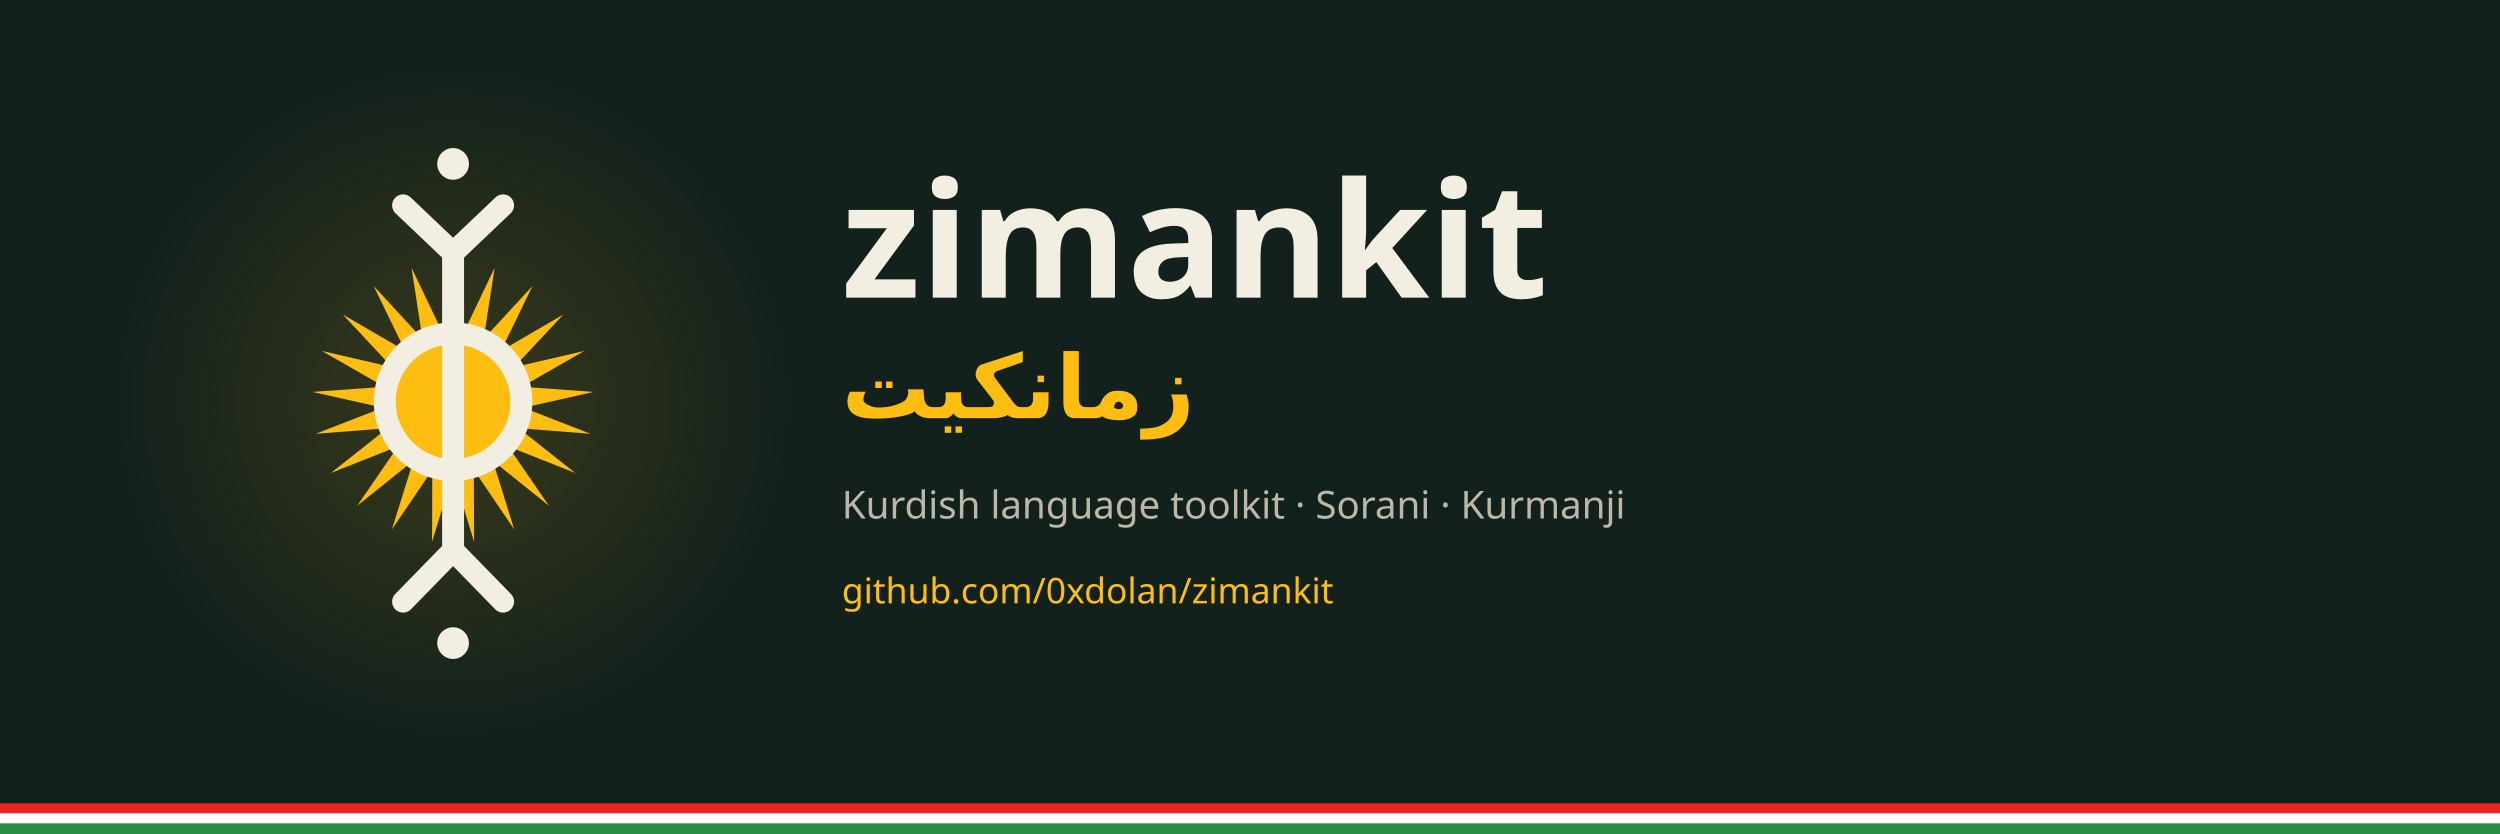
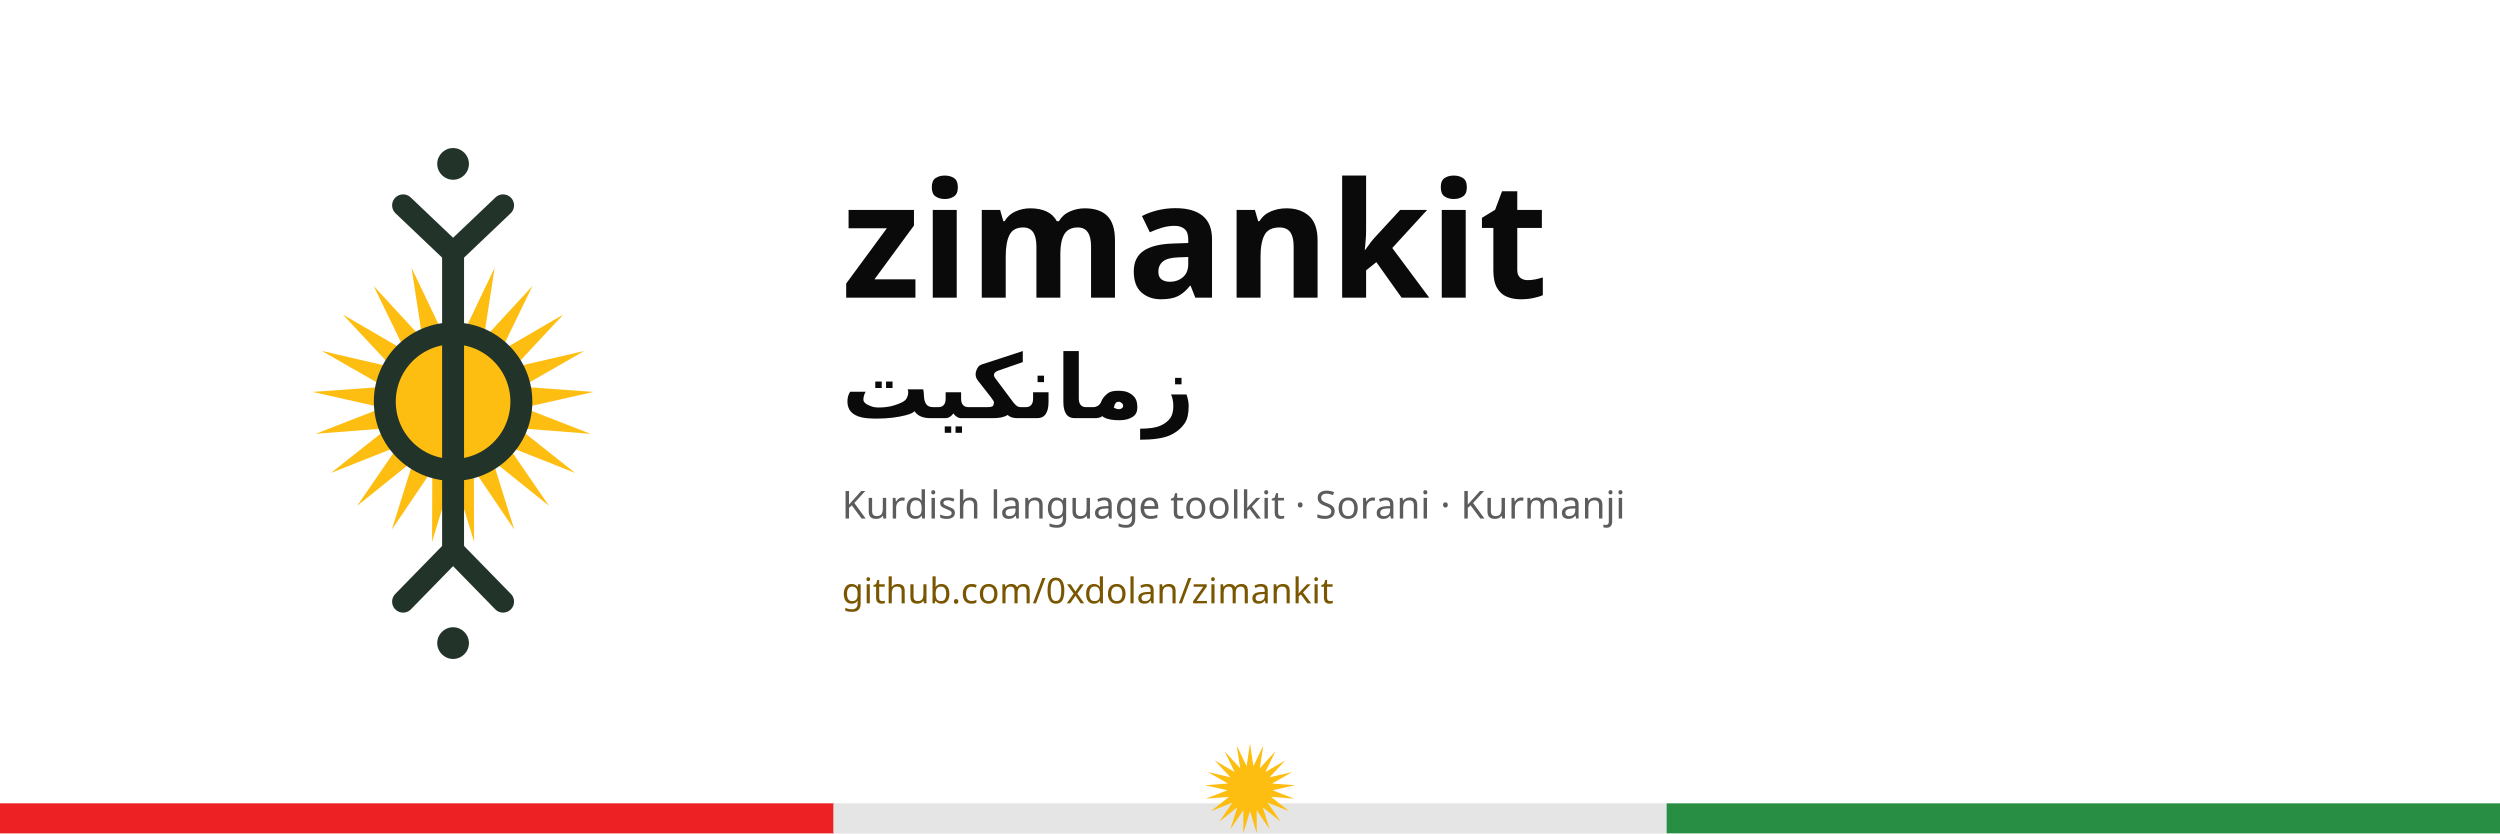
<svg xmlns="http://www.w3.org/2000/svg" width="1500" height="500" viewBox="0 0 1500 500">
-   <rect width="1500" height="500" fill="#13211C" />
-   <defs>
-     <radialGradient id="glow">
-       <stop offset="0" stop-color="#FEBD11" stop-opacity="0.16" />
-       <stop offset="1" stop-color="#FEBD11" stop-opacity="0" />
-     </radialGradient>
-   </defs>
-   <circle cx="271.8" cy="241.0" r="203.2" fill="url(#glow)" />
+   <rect width="1500" height="500" fill="#FFFFFF" />
  <g transform="translate(84.56 53.71) scale(0.3658)">
    <path fill="#FEBD11" transform="translate(-178.00 52.00) scale(1.5333)" d="M450 150l11.24 76.264 33.222-69.563-11.738 76.19 52.249-56.68-33.674 69.344 66.634-38.761-52.616 56.338 75.098-17.399-66.885 38.327 76.89 5.51-75.21 16.909 71.85 27.929-76.852-6.011 60.425 47.867-71.666-28.397 43.632 63.55-60.113-48.259 22.962 73.589-43.217-63.834.25 77.087L450 376.264 427.518 450l.251-77.087-43.217 63.834 22.962-73.589-60.113 48.26 43.632-63.551-71.666 28.397 60.425-47.867-76.852 6.011 71.85-27.93-75.21-16.908 76.89-5.51-66.885-38.327 75.098 17.399-52.616-56.338 66.634 38.76-33.674-69.343 52.249 56.68-11.738-76.19 33.221 69.563z" />
-     <g fill="none" stroke="#F3EEE2" stroke-width="36" stroke-linecap="round" stroke-linejoin="round">
+     <g fill="none" stroke="#22332A" stroke-width="36" stroke-linecap="round" stroke-linejoin="round">
      <path d="M430 190 L512 268 L594 190" />
      <path d="M512 268 V756" />
      <path d="M430 840 L512 756 L594 840" />
      <circle cx="512" cy="512" r="112" />
    </g>
-     <g fill="#F3EEE2">
+     <g fill="#22332A">
      <circle cx="512" cy="122" r="26" />
      <circle cx="512" cy="908" r="26" />
    </g>
  </g>
-   <text x="505.1" y="178.6" font-family="IBM Plex Sans" font-weight="600" font-size="96.4" fill="#F3EEE2" text-anchor="start">zimankit</text>
-   <text x="505.1" y="250.9" font-family="IBM Plex Sans Arabic" font-weight="600" font-size="53.0" fill="#FEBD11" text-anchor="start">زمانکیت</text>
-   <text x="505.1" y="311.1" font-family="IBM Plex Sans" font-weight="400" font-size="23.1" fill="#BDB7A8" text-anchor="start">Kurdish language toolkit · Sorani · Kurmanji</text>
-   <text x="505.1" y="362.0" font-family="IBM Plex Sans" font-weight="500" font-size="21.3" fill="#FEBD11" text-anchor="start">github.com/0xdolan/zimankit</text>
-   <rect y="482.0" width="1500" height="6.5" fill="#ED2024" />
-   <rect y="488.0" width="1500" height="6.5" fill="#FFFFFF" />
-   <rect y="494.0" width="1500" height="6.5" fill="#278E43" />
+   <text x="505.1" y="178.6" font-family="Manrope" font-weight="600" font-size="96.4" fill="#0A0A0A" text-anchor="start">zimankit</text>
+   <text x="505.1" y="250.9" font-family="Sahel" font-weight="600" font-size="53.0" fill="#0A0A0A" text-anchor="start">زمانکیت</text>
+   <text x="505.1" y="311.1" font-family="Manrope" font-weight="400" font-size="23.1" fill="#5C5C5C" text-anchor="start">Kurdish language toolkit · Sorani · Kurmanji</text>
+   <text x="505.1" y="362.0" font-family="Manrope" font-weight="500" font-size="21.3" fill="#7A5600" text-anchor="start">github.com/0xdolan/zimankit</text>
+   <rect x="0.0" y="482.0" width="500.5" height="18.0" fill="#ED2024" />
+   <rect x="500.0" y="482.0" width="500.5" height="18.0" fill="#E5E5E5" />
+   <rect x="1000.0" y="482.0" width="500.5" height="18.0" fill="#278E43" />
+   <path fill="#FEBD11" transform="translate(669.00 419.00) scale(0.18)" d="M450 150l11.24 76.264 33.222-69.563-11.738 76.19 52.249-56.68-33.674 69.344 66.634-38.761-52.616 56.338 75.098-17.399-66.885 38.327 76.89 5.51-75.21 16.909 71.85 27.929-76.852-6.011 60.425 47.867-71.666-28.397 43.632 63.55-60.113-48.259 22.962 73.589-43.217-63.834.25 77.087L450 376.264 427.518 450l.251-77.087-43.217 63.834 22.962-73.589-60.113 48.26 43.632-63.551-71.666 28.397 60.425-47.867-76.852 6.011 71.85-27.93-75.21-16.908 76.89-5.51-66.885-38.327 75.098 17.399-52.616-56.338 66.634 38.76-33.674-69.343 52.249 56.68-11.738-76.19 33.221 69.563z" />
</svg>
